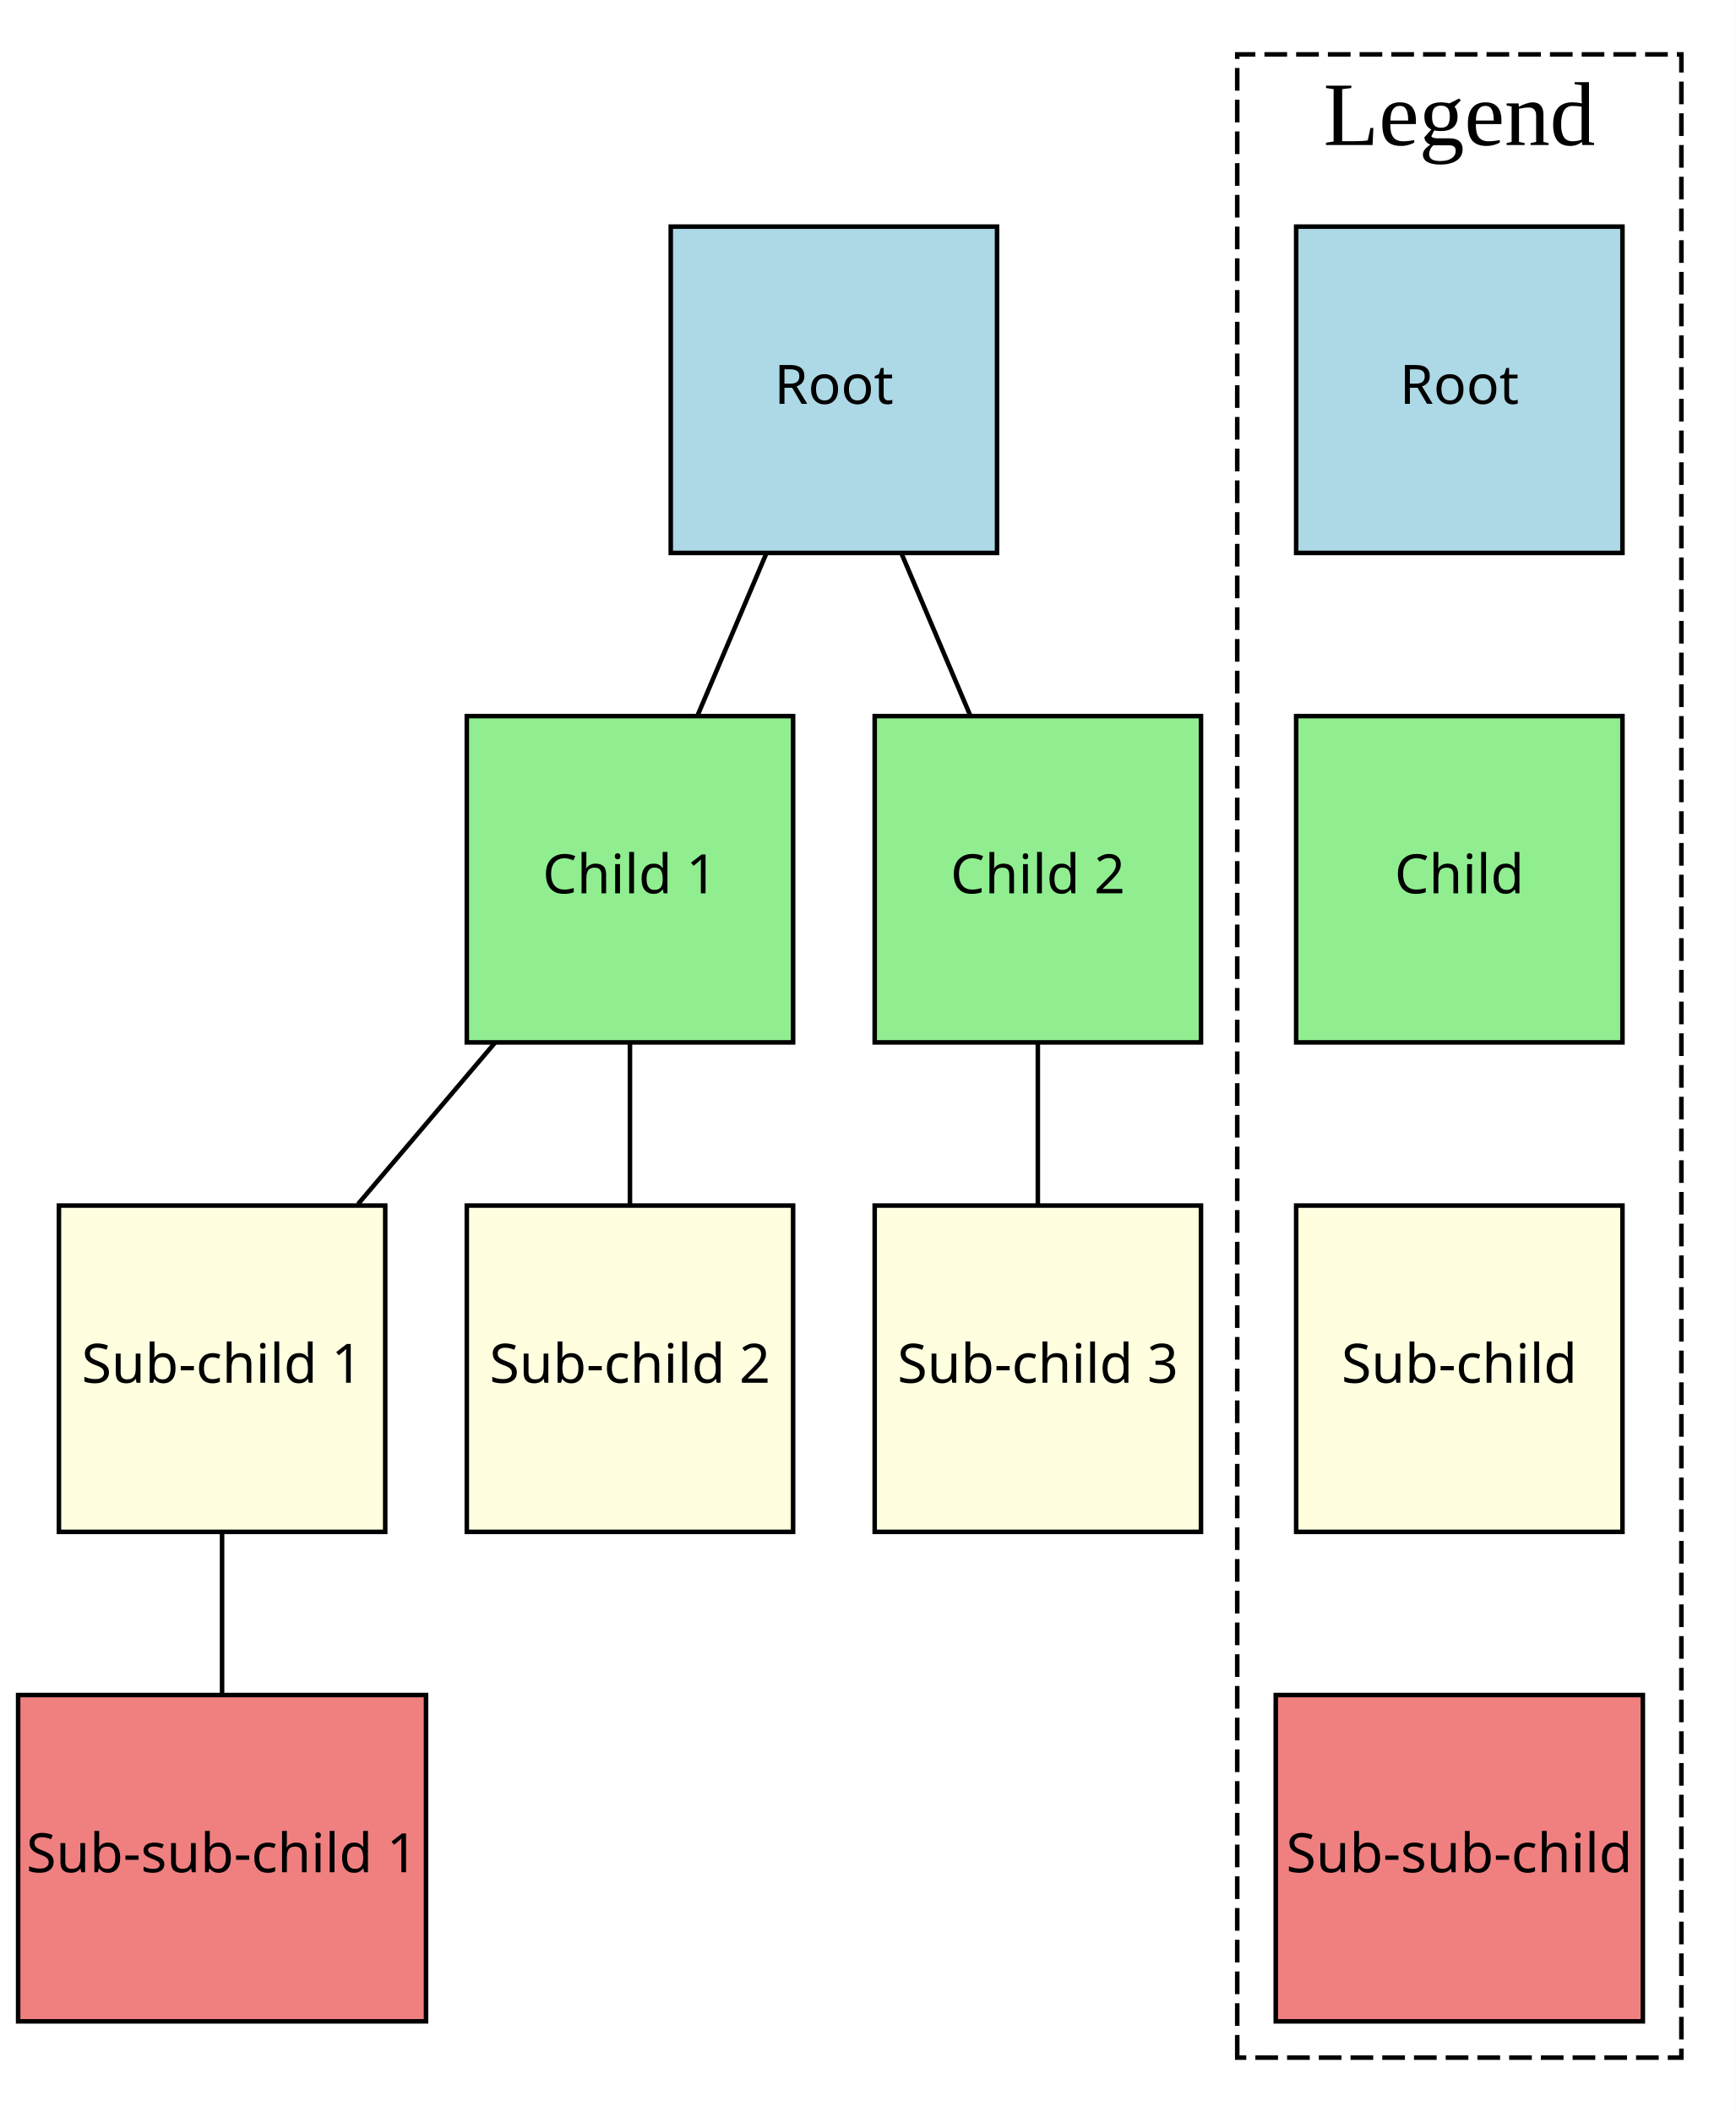
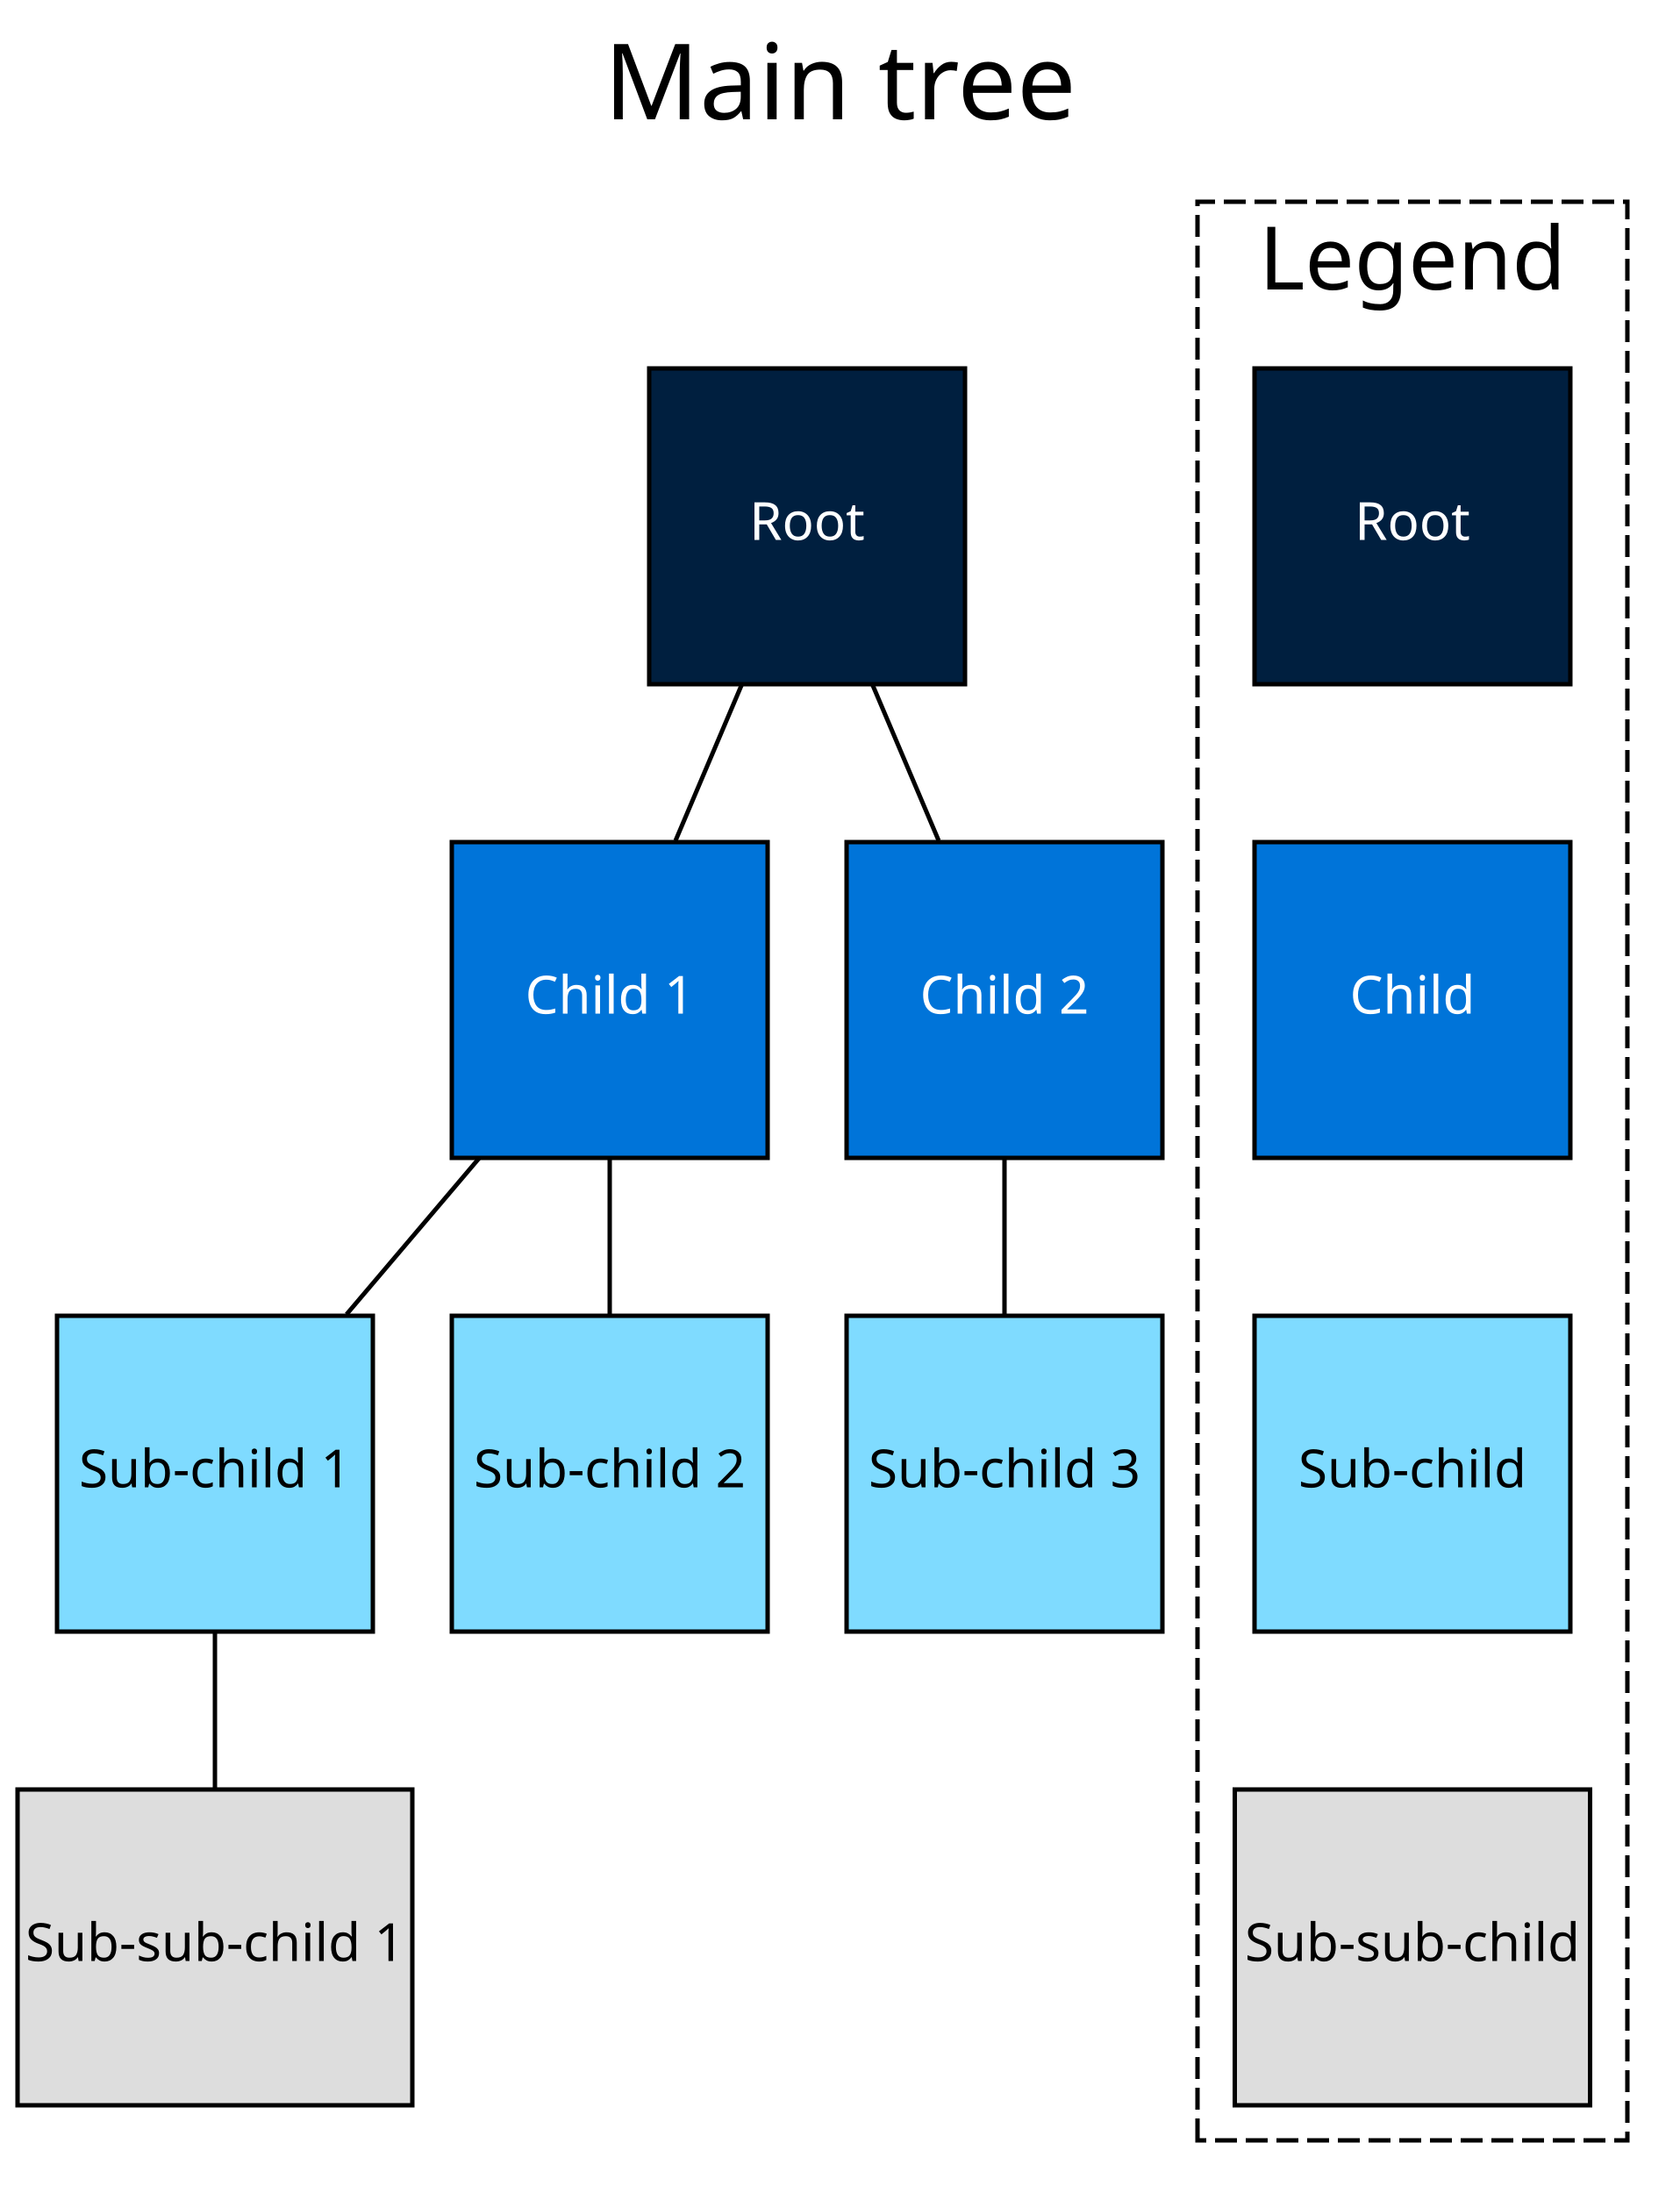
- <svg xmlns="http://www.w3.org/2000/svg" width="383pt" height="466pt" viewBox="0.00 0.00 383.00 466.00">
-   <g id="graph0" class="graph" transform="scale(1 1) rotate(0) translate(4 462)">
-     <polygon fill="white" stroke="transparent" points="-4,4 -4,-462 379,-462 379,4 -4,4" />
+ <svg xmlns="http://www.w3.org/2000/svg" width="383pt" height="500pt" viewBox="0.00 0.00 383.00 500.00">
+   <g id="graph0" class="graph" transform="scale(1 1) rotate(0) translate(4 496)">
+     <polygon fill="white" stroke="transparent" points="-4,4 -4,-496 379,-496 379,4 -4,4" />
+     <text text-anchor="middle" x="187.5" y="-468.8" font-family="Calibri" font-size="24.00">Main tree</text>
    <g id="clust1" class="cluster">
      <polygon fill="none" stroke="black" stroke-dasharray="5,2" points="269,-8 269,-450 367,-450 367,-8 269,-8" />
-       <text text-anchor="middle" x="318" y="-430" font-family="Times New Roman,serif" font-size="20.00">Legend</text>
+       <text text-anchor="middle" x="318" y="-430" font-family="Calibri" font-size="20.00">Legend</text>
    </g>
    <g id="node1" class="node">
-       <polygon fill="lightblue" stroke="black" points="216,-412 144,-412 144,-340 216,-340 216,-412" />
-       <text text-anchor="middle" x="180" y="-372.9" font-family="Calibri" font-size="12.00">Root</text>
+       <polygon fill="#001f3f" stroke="black" points="216,-412 144,-412 144,-340 216,-340 216,-412" />
+       <text text-anchor="middle" x="180" y="-372.9" font-family="Calibri" font-size="12.00" fill="white">Root</text>
    </g>
    <g id="node2" class="node">
-       <polygon fill="lightgreen" stroke="black" points="171,-304 99,-304 99,-232 171,-232 171,-304" />
-       <text text-anchor="middle" x="135" y="-264.9" font-family="Calibri" font-size="12.00">Child 1</text>
+       <polygon fill="#0074d9" stroke="black" points="171,-304 99,-304 99,-232 171,-232 171,-304" />
+       <text text-anchor="middle" x="135" y="-264.9" font-family="Calibri" font-size="12.00" fill="white">Child 1</text>
    </g>
    <g id="edge4" class="edge">
      <path fill="none" stroke="black" d="M165.14,-340C160.28,-328.54 154.87,-315.81 150,-304.33" />
    </g>
    <g id="node6" class="node">
-       <polygon fill="lightgreen" stroke="black" points="261,-304 189,-304 189,-232 261,-232 261,-304" />
-       <text text-anchor="middle" x="225" y="-264.9" font-family="Calibri" font-size="12.00">Child 2</text>
+       <polygon fill="#0074d9" stroke="black" points="261,-304 189,-304 189,-232 261,-232 261,-304" />
+       <text text-anchor="middle" x="225" y="-264.9" font-family="Calibri" font-size="12.00" fill="white">Child 2</text>
    </g>
    <g id="edge6" class="edge">
      <path fill="none" stroke="black" d="M194.86,-340C199.72,-328.54 205.13,-315.81 210,-304.33" />
    </g>
    <g id="node3" class="node">
-       <polygon fill="lightyellow" stroke="black" points="81,-196 9,-196 9,-124 81,-124 81,-196" />
+       <polygon fill="#7fdbff" stroke="black" points="81,-196 9,-196 9,-124 81,-124 81,-196" />
      <text text-anchor="middle" x="45" y="-156.9" font-family="Calibri" font-size="12.00">Sub-child 1</text>
    </g>
    <g id="edge2" class="edge">
      <path fill="none" stroke="black" d="M105.28,-232C95.55,-220.54 84.74,-207.81 75,-196.33" />
    </g>
    <g id="node5" class="node">
-       <polygon fill="lightyellow" stroke="black" points="171,-196 99,-196 99,-124 171,-124 171,-196" />
+       <polygon fill="#7fdbff" stroke="black" points="171,-196 99,-196 99,-124 171,-124 171,-196" />
      <text text-anchor="middle" x="135" y="-156.9" font-family="Calibri" font-size="12.00">Sub-child 2</text>
    </g>
    <g id="edge3" class="edge">
      <path fill="none" stroke="black" d="M135,-232C135,-220.54 135,-207.81 135,-196.33" />
    </g>
    <g id="node4" class="node">
-       <polygon fill="lightcoral" stroke="black" points="90,-88 0,-88 0,-16 90,-16 90,-88" />
+       <polygon fill="#dddddd" stroke="black" points="90,-88 0,-88 0,-16 90,-16 90,-88" />
      <text text-anchor="middle" x="45" y="-48.9" font-family="Calibri" font-size="12.00">Sub-sub-child 1</text>
    </g>
    <g id="edge1" class="edge">
      <path fill="none" stroke="black" d="M45,-124C45,-112.54 45,-99.81 45,-88.33" />
    </g>
    <g id="node7" class="node">
-       <polygon fill="lightyellow" stroke="black" points="261,-196 189,-196 189,-124 261,-124 261,-196" />
+       <polygon fill="#7fdbff" stroke="black" points="261,-196 189,-196 189,-124 261,-124 261,-196" />
      <text text-anchor="middle" x="225" y="-156.9" font-family="Calibri" font-size="12.00">Sub-child 3</text>
    </g>
    <g id="edge5" class="edge">
      <path fill="none" stroke="black" d="M225,-232C225,-220.54 225,-207.81 225,-196.33" />
    </g>
    <g id="node8" class="node">
-       <polygon fill="lightblue" stroke="black" points="354,-412 282,-412 282,-340 354,-340 354,-412" />
-       <text text-anchor="middle" x="318" y="-372.9" font-family="Calibri" font-size="12.00">Root</text>
+       <polygon fill="#001f3f" stroke="black" points="354,-412 282,-412 282,-340 354,-340 354,-412" />
+       <text text-anchor="middle" x="318" y="-372.9" font-family="Calibri" font-size="12.00" fill="white">Root</text>
    </g>
    <g id="node9" class="node">
-       <polygon fill="lightgreen" stroke="black" points="354,-304 282,-304 282,-232 354,-232 354,-304" />
-       <text text-anchor="middle" x="318" y="-264.9" font-family="Calibri" font-size="12.00">Child</text>
+       <polygon fill="#0074d9" stroke="black" points="354,-304 282,-304 282,-232 354,-232 354,-304" />
+       <text text-anchor="middle" x="318" y="-264.9" font-family="Calibri" font-size="12.00" fill="white">Child</text>
    </g>
    <g id="node10" class="node">
-       <polygon fill="lightyellow" stroke="black" points="354,-196 282,-196 282,-124 354,-124 354,-196" />
+       <polygon fill="#7fdbff" stroke="black" points="354,-196 282,-196 282,-124 354,-124 354,-196" />
      <text text-anchor="middle" x="318" y="-156.9" font-family="Calibri" font-size="12.00">Sub-child</text>
    </g>
    <g id="node11" class="node">
-       <polygon fill="lightcoral" stroke="black" points="358.5,-88 277.5,-88 277.5,-16 358.5,-16 358.5,-88" />
+       <polygon fill="#dddddd" stroke="black" points="358.5,-88 277.5,-88 277.5,-16 358.5,-16 358.5,-88" />
      <text text-anchor="middle" x="318" y="-48.9" font-family="Calibri" font-size="12.00">Sub-sub-child</text>
    </g>
  </g>
</svg>
